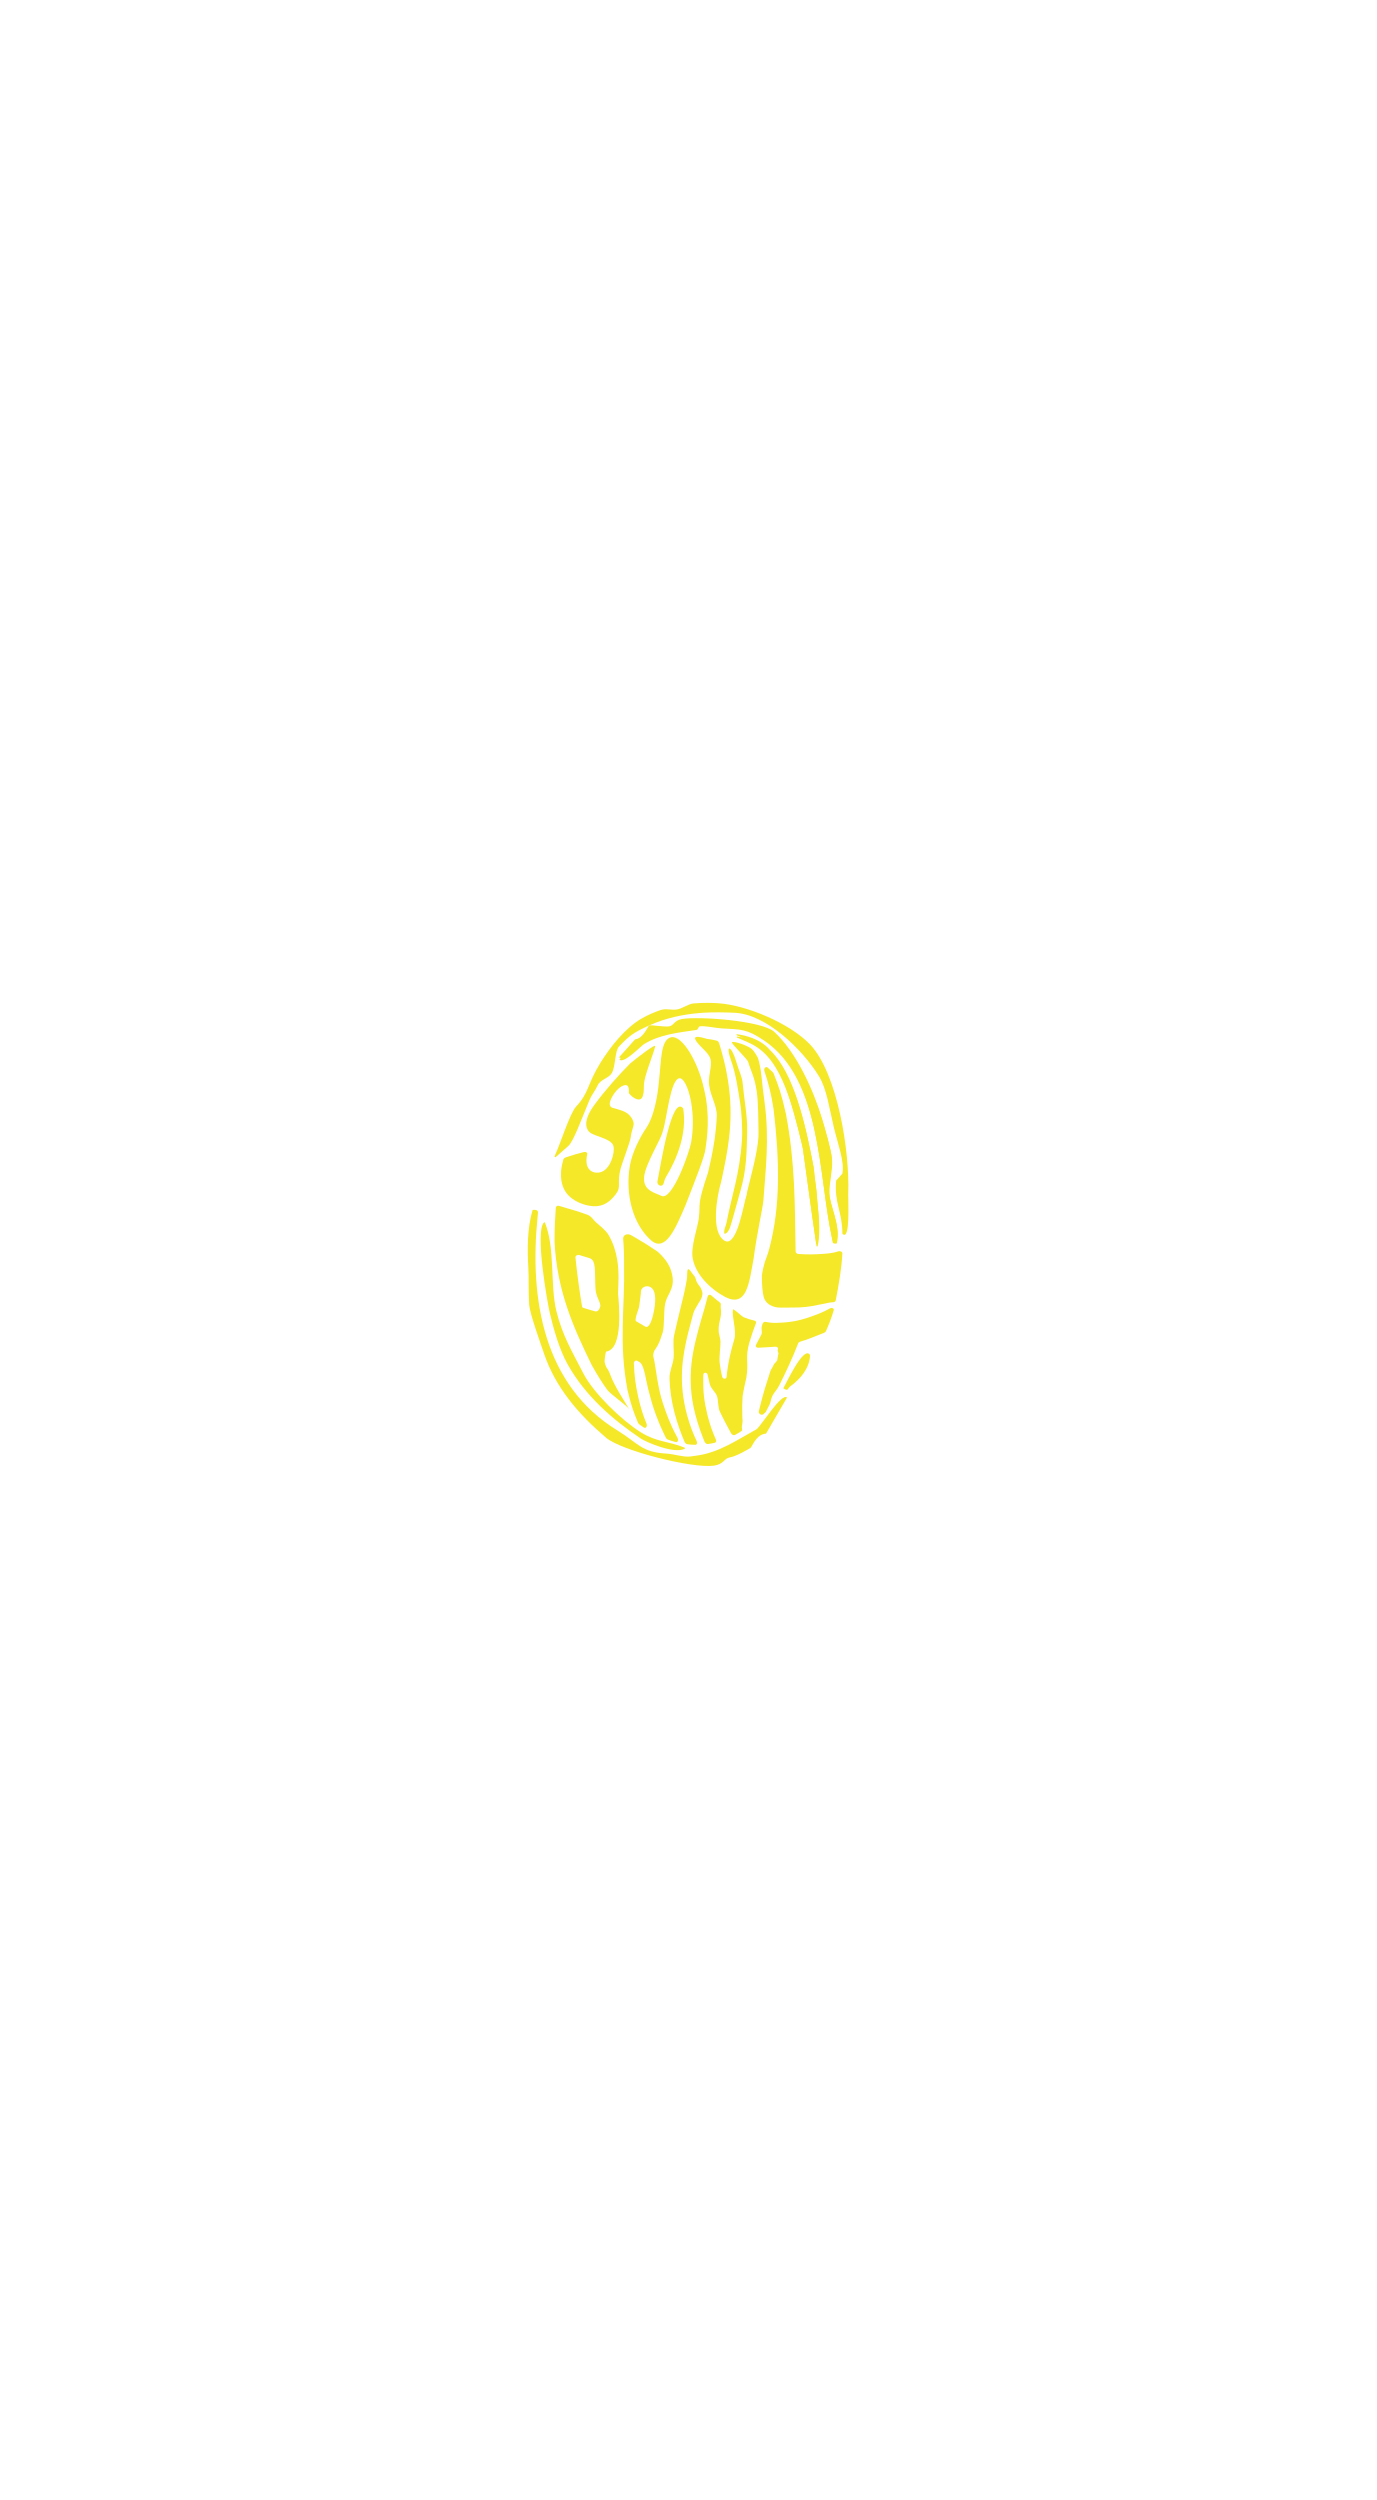
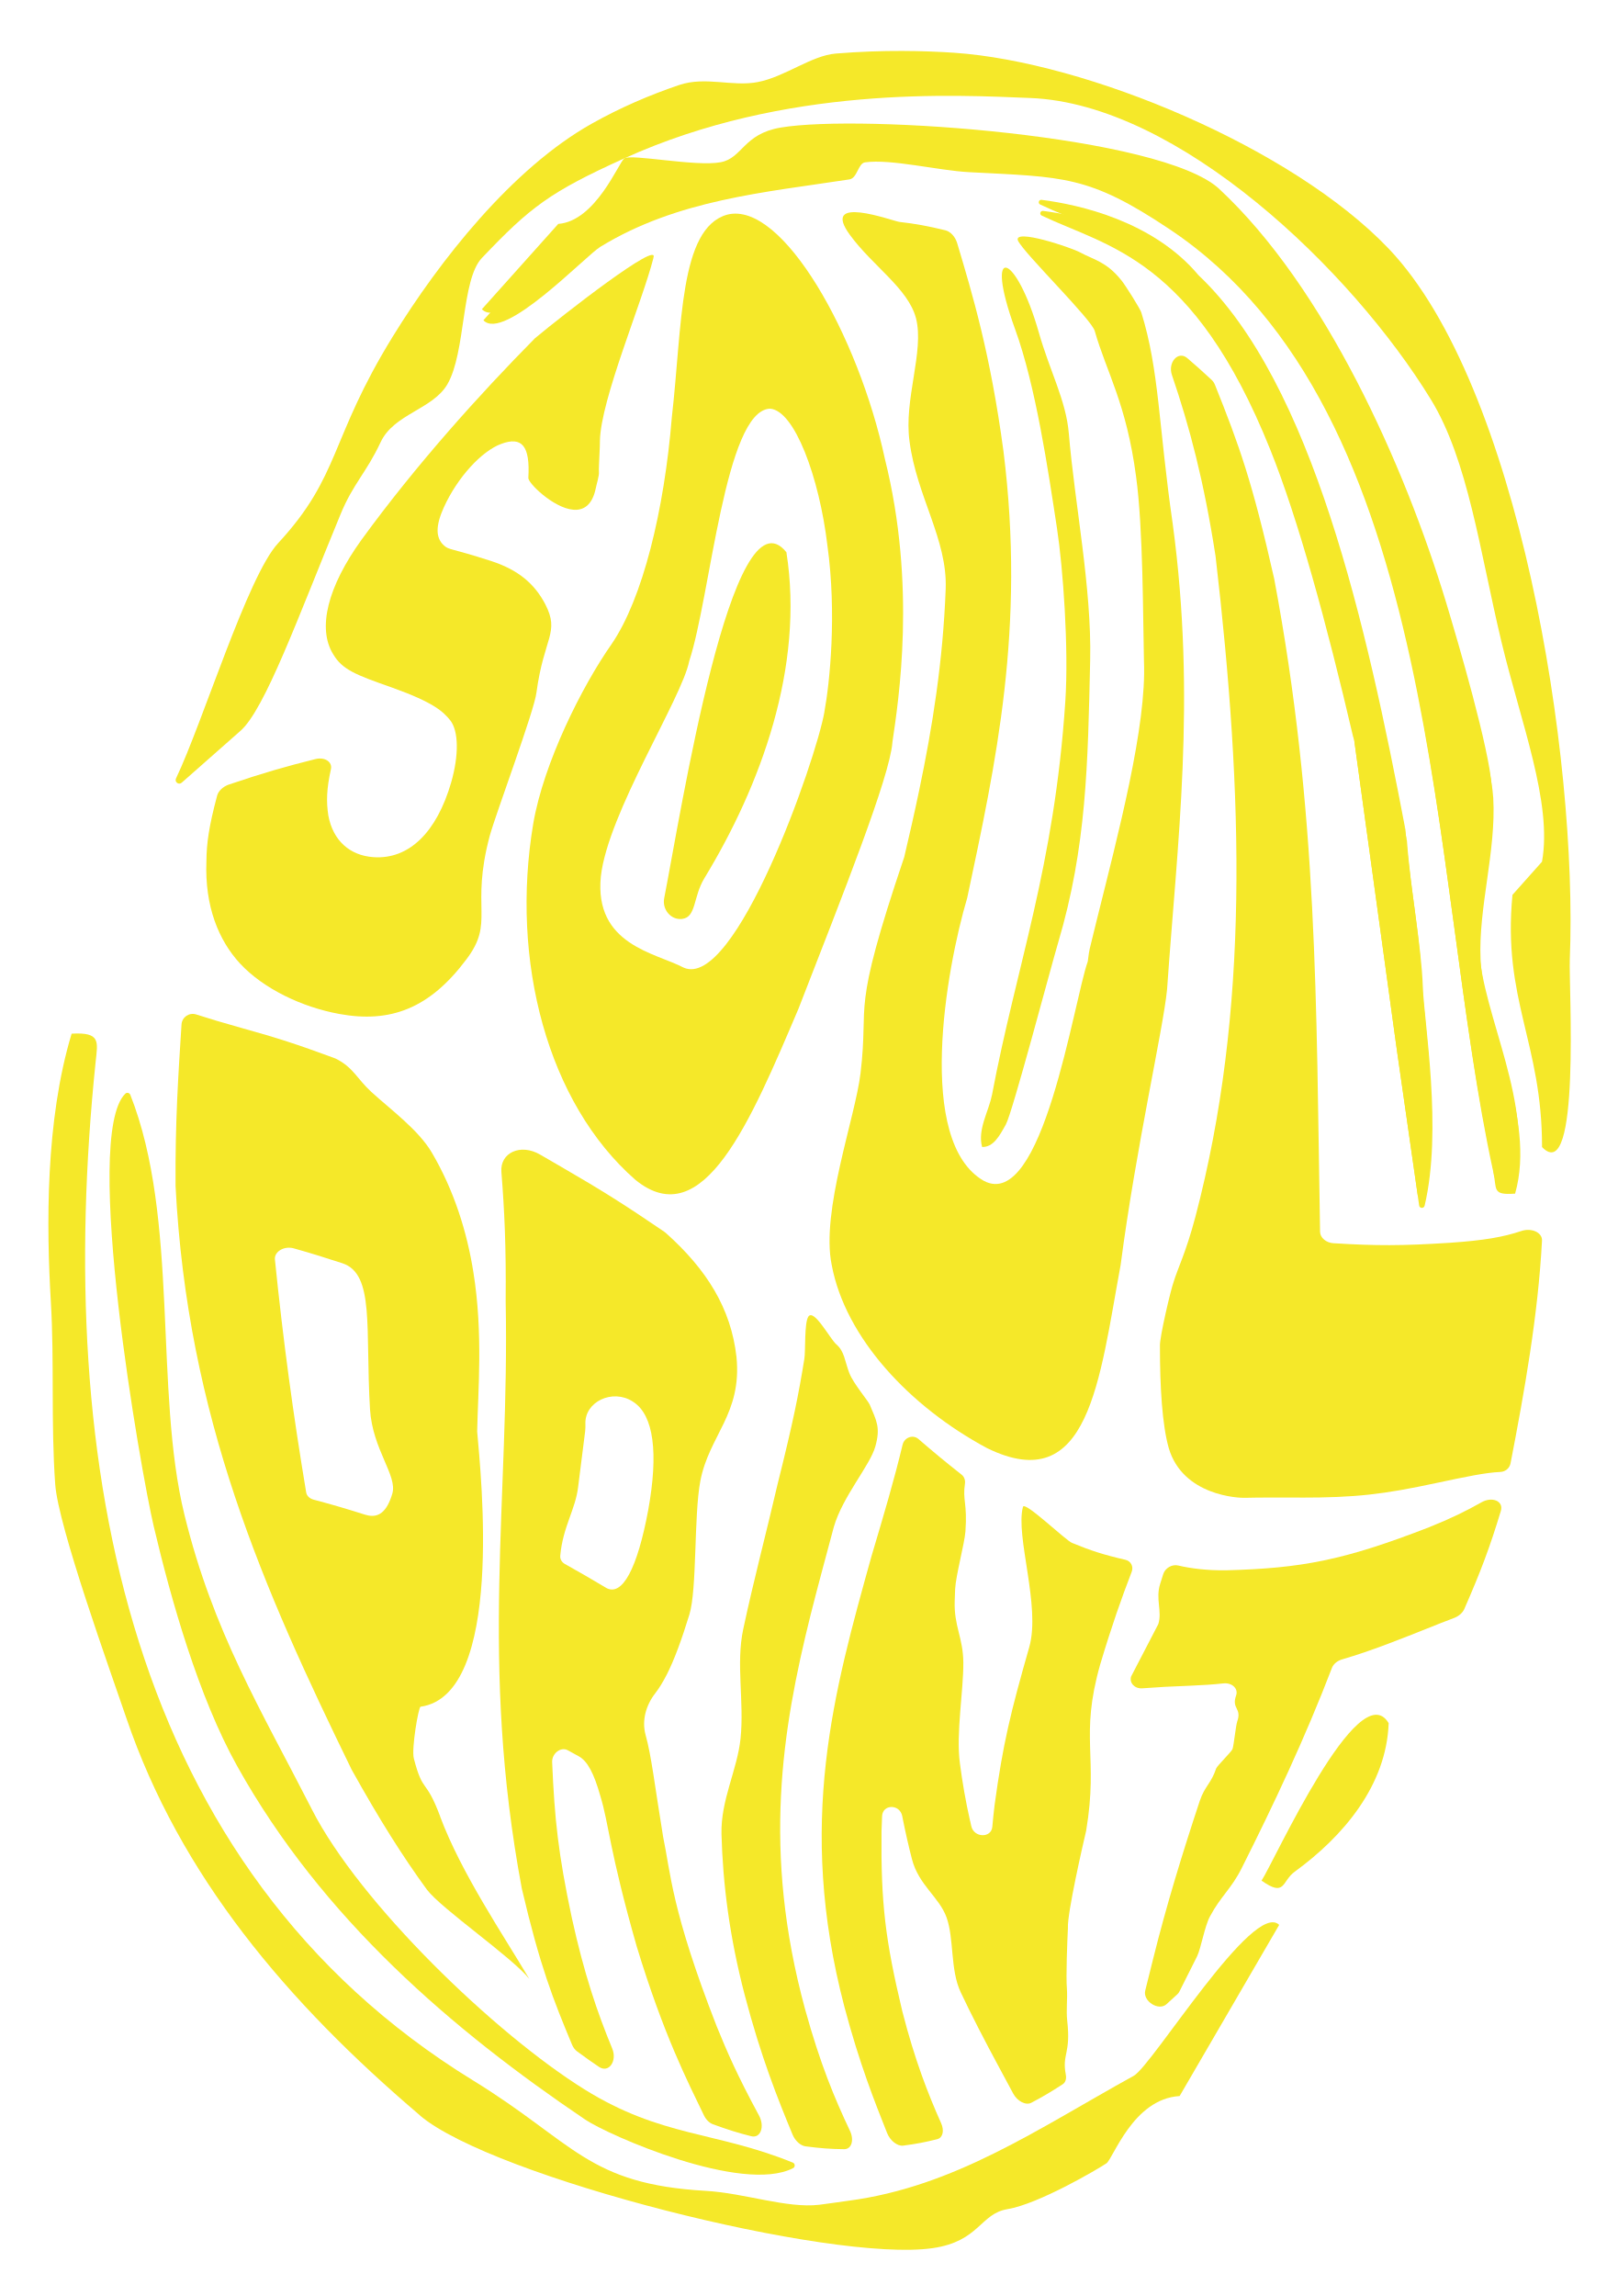
- <svg xmlns="http://www.w3.org/2000/svg" id="Layer_1" fill="#f5e829" data-name="Layer 1" viewBox="0 0 1377.36 2502.16">
+ <svg xmlns="http://www.w3.org/2000/svg" id="Layer_1" fill="#f5e829" data-name="Layer 1" viewBox="518 993 341 484">
  <g id="Layer_5" data-name="Layer 5">
    <path d="M775.04,1032.82c22.3,20.73,39.02,58.12,47.82,87.1,2.61,8.62,9.19,31.12,9.64,38.94.64,11.25-3.17,23.2-2.67,34.11.64,13.99,11.86,33.18,7.28,49.32-4.94.35-3.79-.89-4.59-4.54-13.59-61.91-10.31-160.1-68.3-198.79-17.1-11.41-22.26-10.94-42.26-12-6.47-.34-16.44-2.83-21.9-2.07-1.49.21-1.6,3.34-3.31,3.6-17.99,2.76-36.21,4.26-52.49,14.2-3.14,1.92-20.39,20.11-24.66,15.49l16.1-17.98c7.87-.58,12.74-12.93,13.91-13.8,1.38-1.03,15.07,1.79,20.32.8,4.63-.87,4.76-5.98,12.67-7.31,17.1-2.89,80.35,1.69,92.46,12.94h-.02Z" />
    <path d="M770.76,1051.08s-.07-.06-.1-.09c-9.5-11.34-25.14-14.87-33.07-15.86-.59-.07-.82.72-.29.98,13.89,6.63,31.94,8.86,48.17,49.29,5.86,14.58,11.87,36.49,17.5,60.63,3.83,7.83,7.4,14.08,11.33,21.84-8.15-42.9-19.57-94-43.54-116.78h0Z" />
    <path d="M812.3,1212.88l4.57,31.83c0,.69,1,.8,1.16.13,3.8-15.96-.1-38.6-.37-46.04-.32-9.05-2.61-20.43-3.36-30.95-3.92-7.76-7.48-14.76-11.31-22.59" />
    <g>
      <g>
        <path d="M655.74,1047.39c1.58-4.08-19.09,12.01-24.95,16.91-11.7,11.84-25.1,26.72-36.54,42.44-7.19,9.94-9.37,18.74-6.01,24.16,1.9,3.24,4.67,4.33,12.47,7.06,8.77,3.14,10.72,5.05,12.21,6.88,1.77,2.25,1.86,7.29.2,13.1-3.04,10.49-8.88,16.27-16.38,15.75-5-.34-8.55-3.51-9.52-8.79-.44-2.88-.39-5.52.55-9.76.34-1.53-1.29-2.61-3.25-2.13-6.33,1.58-10.87,2.88-18.23,5.36-1.25.42-2.25,1.36-2.51,2.35-1.74,6.49-2.24,10.13-2.26,13.82-.38,9.57,2.61,16.72,7.09,21.58,4.96,5.32,13.04,9.18,20.91,10.62,10.85,2,19.1-1.22,26.76-11.44,6.13-8.04.83-10.57,4.97-26.1,1.35-4.88,9.42-26.41,9.85-30.21,1.58-11.71,4.96-12.57,1.87-18.6-2.24-4.29-5.64-7.22-11.31-9.09-8.88-2.87-8.89-2.3-10.03-3.29-1.86-1.64-1.78-4.25-.05-8.07,2.85-6.27,7.92-11.82,12.07-13.36,4.38-1.64,6.14.38,5.74,7.15-.04.55,1.24,2.08,3.02,3.54,3.73,3.04,9.72,5.89,11.2-1.36.19-.94.75-2.66.66-3.46-.07-.8.26-5.69.21-6.52.18-8.77,8.92-29.23,11.28-38.54h-.02Z" />
        <path d="M706.15,1149.51c-.61,7.39-10.27,31.61-19.81,56.14-10.1,23.72-20.07,47.73-34.37,36.07-18.53-16.19-26.41-46.13-21.55-75.07,2.2-12.9,10.34-29.08,16.52-37.87,6.56-9.59,11.1-28.15,12.71-47.9,2.22-19.29,1.52-39.78,11.66-42.63,11.67-3,27.71,25.61,33.25,51.48,6.69,26.78,2.89,50.83,1.58,59.78h0ZM691.81,1143.03c1.12-6.05,2.64-20.57.63-35.07-1.7-14.28-6.93-28.53-12.13-28.81-9.46.42-12.5,39.56-17,53.21-1.54,7.84-17.13,31.99-18.63,45.37-1.45,14.46,11.5,16.11,17.44,19.24,10.87,4.86,27.9-43.66,29.7-53.93h-.01Z" />
        <path d="M754.39,1052.04c.93,1.16,4.01,6.08,4.23,6.82,3.81,12.22,3.62,23.84,6.62,44.54,5.01,37.09.95,67.32-1.18,98.08,0,.05,0,.09-.01.13-.84,8.49-6.5,32.95-9.79,58.07-4.49,24.25-6.62,49.16-28.17,38.58-16.26-8.71-29.87-23.23-32.74-38.6-2.34-11.29,5-31.17,6.08-40.46,1.87-15.67-2.22-11.69,9.21-45.53,1.09-4.63,2.15-9.27,3.13-13.96,2.82-13.45,5.04-27.32,5.61-42.59.38-10.42-6.12-19.48-7.62-31.07-1.25-8.81,3.16-19.02,1.36-25.96-1.64-6.27-9.11-10.98-13.91-17.54-6.43-8.73,8.84-3,10.41-2.77,3.43.39,6.02.87,9.71,1.77,1.05.26,2.05,1.33,2.46,2.67,3.22,10.78,7,23.26,9.77,43.89,4.69,37.38-1.66,65.96-7.64,94.16-4.47,15.03-10.92,51.41,3.51,59.66,12.4,6.57,18.92-37.86,21.9-46.23,0-.05.02-.09.02-.14.43-3.12.04-.98,1.74-8.05,4.73-19.01,10.68-41.46,10.09-55.15-.22-9.21-.15-27.85-1.66-38.89-2.03-15.39-6.2-21.92-8.7-30.64-.5-2.37-14.95-16.42-16.21-19.12-1.01-2.63,11.29,1.47,13.22,2.55,2.59,1.43,5.45,1.88,8.55,5.79h0Z" />
        <path d="M792.04,1308.69c-4.93,0-8.44-.03-11.42.05-1.49.09-13.27-.45-16.21-10.48-1.38-4.84-1.87-12.86-1.86-21.5-.11-1.79,2.31-11.99,2.86-13.45.91-3.02,2.59-6.16,4.62-13.82,11.39-43.34,10.14-88.5,4.25-139.22-2.46-15.87-5.45-27.21-9.2-38.21-.92-2.66,1.32-5.19,3.22-3.58,1.6,1.35,3.18,2.78,5.15,4.6.29.27.54.64.7,1.04,5.1,12.74,7.85,20.32,12.49,40.89,9.25,49.24,8.84,89.59,9.67,137.68.03,1.22,1.27,2.28,2.79,2.38,9.02.56,14.43.56,24.57-.09,7.15-.49,11.23-1.19,15.1-2.49,2.12-.71,4.43.32,4.33,2.04-.82,15.65-3.71,31.85-6.63,46.93-.2,1.03-1.08,1.79-2.17,1.83-3.14.14-7.28,1.01-13.47,2.33-11.28,2.41-16.9,3.08-28.78,3.08h0Z" />
      </g>
      <g>
        <path d="M610.8,1375.9c-3.13-8.32-3.56-4.59-5.55-12.2-.54-2.05.99-10.91,1.42-10.92,17.72-2.5,12.7-49,11.93-58.04.17-8.46,1.28-20.73-.8-33.57-1.34-8.5-4.11-17.31-8.75-25.19-2.81-4.8-8.74-9.12-12.77-12.81-2.95-2.7-3.82-5.17-7.42-6.97-.14-.06-.29-.13-.43-.18-7.88-2.9-11.84-4.19-19.46-6.31-4.14-1.16-6.87-1.98-9.6-2.86-1.48-.48-2.99.55-3.1,2.09-.66,10.45-1.35,20.38-1.26,34.03,2.49,48.83,18.59,85.05,37.13,123.08,5.92,10.62,10.75,18.27,15.86,25.28,3.09,4.08,17.88,14.21,21.59,18.82-5.35-9.05-14.36-22.31-18.8-34.23v-.02ZM595.01,1312.31c-4.3-1.36-6.73-2.07-10.88-3.18-.86-.23-1.46-.81-1.58-1.54-2.73-16.35-4.86-32.01-6.59-49.09-.17-1.66,1.96-2.92,3.99-2.34,3.41.96,6.1,1.79,10.25,3.14,6.84,2.28,4.79,13.72,5.81,30.79.54,8.54,5.84,13.97,4.7,17.78-1.13,3.82-2.93,5.32-5.7,4.43h0Z" />
        <path d="M668.31,1440.8c-.74-.27-1.44-.95-1.88-1.84-3.42-7.1-8.49-16.93-14.18-35.61-5.83-20.42-5.88-25.9-7.67-31.71-1.35-4.83-2.73-7.4-4.54-8.4-.91-.5-1.64-.9-2.33-1.28-1.45-.8-3.37.64-3.3,2.5.51,12.1,1.3,19.38,4.14,32.79,2.61,11.85,5.33,19.86,8.52,27.57,1.1,2.63-.71,5.26-2.77,3.89-1.44-.96-2.88-1.98-4.64-3.28-.43-.32-.81-.82-1.05-1.39-3.98-9.54-6.75-16.49-10.6-32.95-8.96-47.89-2.57-81.79-3.4-123.89.11-11.44-.26-19.07-.9-27.14-.34-4.04,4.01-6.1,8.18-3.66,1.3.76,2.72,1.58,4.33,2.51,9.09,5.27,13.52,8.09,21.78,13.71.14.09.27.2.4.31,8.6,7.7,13.71,15.85,14.87,26.1,1.2,12.06-5.78,16.51-7.62,26.18-1.38,7.27-.67,22.87-2.31,28.15-1.61,5.24-3.16,9.5-4.77,12.66-.85,1.63-1.6,2.86-2.39,3.88-1.99,2.52-2.9,5.8-2.08,8.79,1.25,4.46,1.89,10.42,3.7,21.48,1.59,7.56,1.73,15.48,11.31,40,2.19,5.38,4.37,10.4,8.89,18.74,1.27,2.32.39,4.9-1.61,4.41-2.66-.66-4.95-1.38-8.08-2.52h0ZM645.68,1327.66c3.52,2.13,6.73-4.16,8.99-16.37,2.17-11.98,1.17-19.95-3.14-22.76-.04-.03-.08-.05-.12-.08-4.28-2.77-10.19.05-9.99,4.73.02.5,0,1-.05,1.51-.42,3.63-1.09,8.34-1.48,11.73-.55,4.78-3.22,8.4-3.77,14.51-.07.73.32,1.39.96,1.75,3.26,1.83,5.17,2.93,8.6,4.97h0Z" />
        <path d="M697.1,1282.53c.82,2.1,3.94,5.78,4.27,6.58,1.44,3.44,2.31,4.81,1.17,8.83-1.14,4.04-6.89,10.51-8.75,16.96-1.66,6.22-3.35,12.39-4.92,18.63-5.99,24.13-10.2,49.68-1.15,82.96,3.21,11.63,6.24,18.85,9.46,25.65.94,1.96.38,3.92-1.2,3.91-2.82-.02-5.05-.19-8.15-.6-1.06-.14-2.17-1.14-2.73-2.47-3.16-7.63-6.66-16.35-10.09-29.42-3.2-12.21-4.62-23.45-4.9-33.95-.17-7.17,3.35-13.58,4.02-20.13.8-7.78-1-15.71.56-23.02,2.22-10.42,4.91-20.49,7.29-30.77,3.28-13.08,4.42-18.93,5.6-26.23.28-1.61-.04-7.58.85-8.93,1.21-1.69,4.54,4.68,5.9,5.87,1.74,1.5,1.74,3.48,2.76,6.12h.01Z" />
        <path d="M722.54,1376.89c.08.36.16.72.24,1.07.56,2.47,4.22,2.56,4.43.13.13-1.47.29-3,.48-4.58,1.77-13.01,3.38-19.53,7.31-33.3,2.45-8.67-2.97-23.38-1.33-29.56.32-1.33,9.06,7.13,10.36,7.6,3.91,1.62,6.79,2.54,11.22,3.55,1.16.26,1.78,1.4,1.34,2.55-2.19,5.69-4.15,11.22-6.63,19.5-4.39,15.45-.32,19.24-2.97,35.09-.63,2.66-4.02,17.42-3.84,20.5-.12,2.42-.45,10.19-.21,12.83.14,2.22-.18,4.39.06,6.69.81,7.03-1.13,6.97-.3,11.36.18.88-.06,1.67-.66,2.05-2.49,1.61-4.22,2.65-6.62,3.9-1.14.6-2.94-.32-3.81-1.95-2-3.79-4.34-7.95-7.3-13.73-1.4-2.72-2.63-5.22-3.76-7.61-2.25-4.75-1.37-11.3-2.99-15.79-1.55-4.29-5.86-6.8-7.28-12.23-.71-2.75-1.39-5.7-2.02-8.91-.01-.07-.03-.14-.04-.21-.5-2.56-4.11-2.57-4.25,0-.05,1.09-.09,2.17-.12,3.24-.14,15.1.78,22.8,4.39,37.93,2.64,10.27,5.39,17.32,8.17,23.54.71,1.58.37,3.09-.81,3.39-2.53.64-4.48,1.01-7.18,1.36-1.22.16-2.74-1.03-3.39-2.65-2.61-6.57-5.78-14.48-9.01-26.63-10.15-38.75-2.17-66.6,5.71-94.95,2.71-9.1,4.79-16.11,6.56-23.51.37-1.55,2.18-2.22,3.34-1.22,3.21,2.77,5.51,4.69,9.09,7.51.56.43.83,1.17.72,1.91-.53,3.51.54,4.15.1,10.1-.19,2.52-2.02,9.22-2.17,12.13-.03.85-.06,1.71-.09,2.56-.17,5.23,1.77,7.67,1.82,12.89.04,6.06-1.57,14.95-.73,21.22.52,4.02,1.22,8.09,2.16,12.23h.01Z" />
        <path d="M762.21,1335.35c.84-2.69-.62-5.28.38-8.45.21-.67.43-1.37.66-2.09.4-1.27,1.86-2.11,3.16-1.8,2.59.62,6.11,1.07,10.14,1.01,15.85-.43,24.71-2.08,42.7-9.06,4.57-1.82,7.93-3.48,11.07-5.26,2.28-1.3,4.72-.27,4.11,1.79-2.3,7.61-4.24,12.77-7.72,20.71-.35.8-1.18,1.51-2.17,1.88-3.81,1.42-7.54,3.03-13.94,5.45-3.97,1.49-6.19,2.24-9.67,3.28-.99.29-1.8.97-2.11,1.77-5.7,14.86-12.31,28.85-18.99,42.14-2.2,4.44-4.44,5.96-6.73,10.26-1.11,2.03-1.9,6.73-2.71,8.4-1.4,2.8-2.59,5.15-3.75,7.47-.1.19-.23.37-.39.52-.86.79-1.62,1.48-2.32,2.12-1.66,1.51-5.03-.65-4.48-2.87.49-1.97,1.02-4.14,1.66-6.67,2.82-11.34,6.17-22.25,9.83-33.3,1.06-3.15,2.41-3.68,3.47-6.87.17-.51,3.26-3.55,3.44-4.07.3-.88.68-4.94,1-5.83,1.01-2.87-1.26-2.6-.24-5.48.51-1.45-.88-2.72-2.64-2.54-2.27.24-4.19.37-7.02.49-4.49.18-6.34.27-10.14.55-1.59.11-2.75-1.14-2.34-2.49" />
      </g>
    </g>
    <path d="M810.77,1356.24c-.45,13.11-9.58,23.89-19.81,31.32-2.77,2.01-1.91,5.46-6.99,1.88,2.64-3.98,20.53-43.72,26.8-33.2Z" />
    <path d="M727.1,1223.93c-.61,3.25-3.06,7.19-2.04,10.86,2.36.04,3.6-2.22,5.01-4.76,1.39-2.51,9.35-32.68,11.01-38.29,6.01-20.22,6.27-37.65,6.76-59.57.34-15.27-3.26-32.97-4.5-47.8-.58-6.95-4.01-13.13-6.32-21.27-4.84-17.03-11.72-19.17-5.01-.72,4.37,12.01,6.97,29.76,8.84,42.02,1.27,8.34,2.5,25.2,1.75,36.47-2.33,35.01-10.32,55.65-15.48,83.06h-.02Z" />
    <path d="M683.8,1109.43c3.8,24.15-5.41,49.15-17.29,68.69-2.41,3.96-1.68,8.21-4.68,8.59-2.37.3-4.26-2-3.8-4.35,3.48-17.74,14.35-87.21,25.78-72.93h-.01Z" />
    <path d="M836.86,1181.65l6.24-7c2.24-12.42-4.5-29.41-8.57-46.45-4.55-19.05-7.01-38.16-14.84-50.96-16.76-27.39-53.27-62.36-84.47-63.58-15.59-.61-51.44-2.78-85.62,12.73-15.68,7.11-19.77,10.23-30.01,21-4.37,4.59-3.35,19.85-7.26,26.6-3.08,5.32-11.28,6.24-14.08,12.22-3.01,6.44-5.76,8.68-8.44,15.17-8.9,21.53-15.98,41.3-21.19,45.75l-12.31,10.86c-.63.56-1.56-.15-1.2-.9,5.66-11.86,15.08-42.63,21.51-49.57,13.22-14.27,10.81-21.86,24.19-43.58,9.86-16.01,25.16-35.46,41.98-44.89,6.02-3.38,12.22-6.04,18.4-8.13,5.6-1.89,11.18.43,16.61-.63,5.71-1.11,11.24-5.57,16.41-6,10.09-.83,18.83-.58,24.94-.17,28,1.91,71.35,20.02,91.63,41.3,27.44,28.79,39.92,107.05,38.18,149.87-.23,5.56,2.34,47.97-5.85,39.52,0-22.08-8.35-31.02-6.24-53.15h-.01Z" />
    <path d="M606.55,1438.93c-28.11-23.91-50.61-50.56-61.91-83.76-3.36-9.87-14.36-40.34-15-49.28-.92-12.86-.17-25.83-.91-38.3-.95-15.99-1.19-38.31,4.37-56.69,6.17-.35,5.51,1.68,5.06,5.96-8.77,84.77,6.65,169.88,79.56,214.69,21.5,13.21,24.11,21.86,49.13,23.29,8.09.46,17.05,3.74,23.87,2.93,1.86-.22,4.02-.57,6.15-.85,22.46-2.96,39.92-15.16,60.16-26.34,3.91-2.16,25.28-37.13,30.66-31.81l-20.99,36.08c-9.83.58-13.99,13.2-15.44,14.19-1.72,1.17-14.29,8.57-20.85,9.65-5.78.95-5.89,6.78-15.76,8.22-21.35,3.12-92.85-14.98-108.11-27.96v-.02Z" />
    <path d="M775.36,1035.15c22.3,20.73,39.02,58.12,47.82,87.1,2.61,8.62,9.19,31.12,9.64,38.94.64,11.25-3.17,23.2-2.67,34.11.64,13.99,11.86,33.18,7.28,49.32-4.94.35-3.79-.89-4.59-4.54-13.59-61.91-10.31-160.1-68.3-198.79-17.1-11.41-22.26-10.94-42.26-12-6.47-.34-16.44-2.83-21.9-2.07-1.49.21-1.6,3.34-3.31,3.6-17.99,2.76-36.21,4.26-52.49,14.2-3.14,1.92-20.39,20.11-24.66,15.49l16.1-17.98c7.87-.58,12.74-12.93,13.91-13.8,1.38-1.03,15.07,1.79,20.32.8,4.63-.87,4.76-5.98,12.67-7.31,17.1-2.89,80.35,1.69,92.46,12.94h-.02Z" />
    <path d="M771.08,1053.41s-.07-.06-.1-.09c-9.5-11.34-25.14-14.87-33.07-15.86-.59-.07-.82.72-.29.98,13.89,6.63,31.94,8.86,48.17,49.29,5.86,14.58,11.87,36.49,17.5,60.63,3.83,7.83,7.4,14.08,11.33,21.84-8.15-42.9-19.57-94-43.54-116.78h0Z" />
    <path d="M812.62,1215.21l4.57,31.83c0,.69,1,.8,1.16.13,3.8-15.96-.1-38.6-.37-46.04-.32-9.05-2.61-20.43-3.36-30.95-3.92-7.76-7.48-14.76-11.31-22.59" />
    <path d="M583.76,1374.44c10.11,19.81,38.65,47.29,57.44,58.99,16.25,10.13,27.67,8.82,43.95,15.45.5.2.54.92.06,1.17-10.76,5.48-38.98-6.96-43.85-10.25-27.98-18.89-55.44-42.38-73.36-74.51-8.15-14.6-13.96-35.15-17.59-50.54-2.66-11.28-15.21-82.31-5.98-91.21.32-.31.87-.18,1.04.24,10.35,26.15,4.99,62.32,11.42,88.55,6.05,24.67,16.04,40.9,26.87,62.1h0Z" />
  </g>
</svg>
